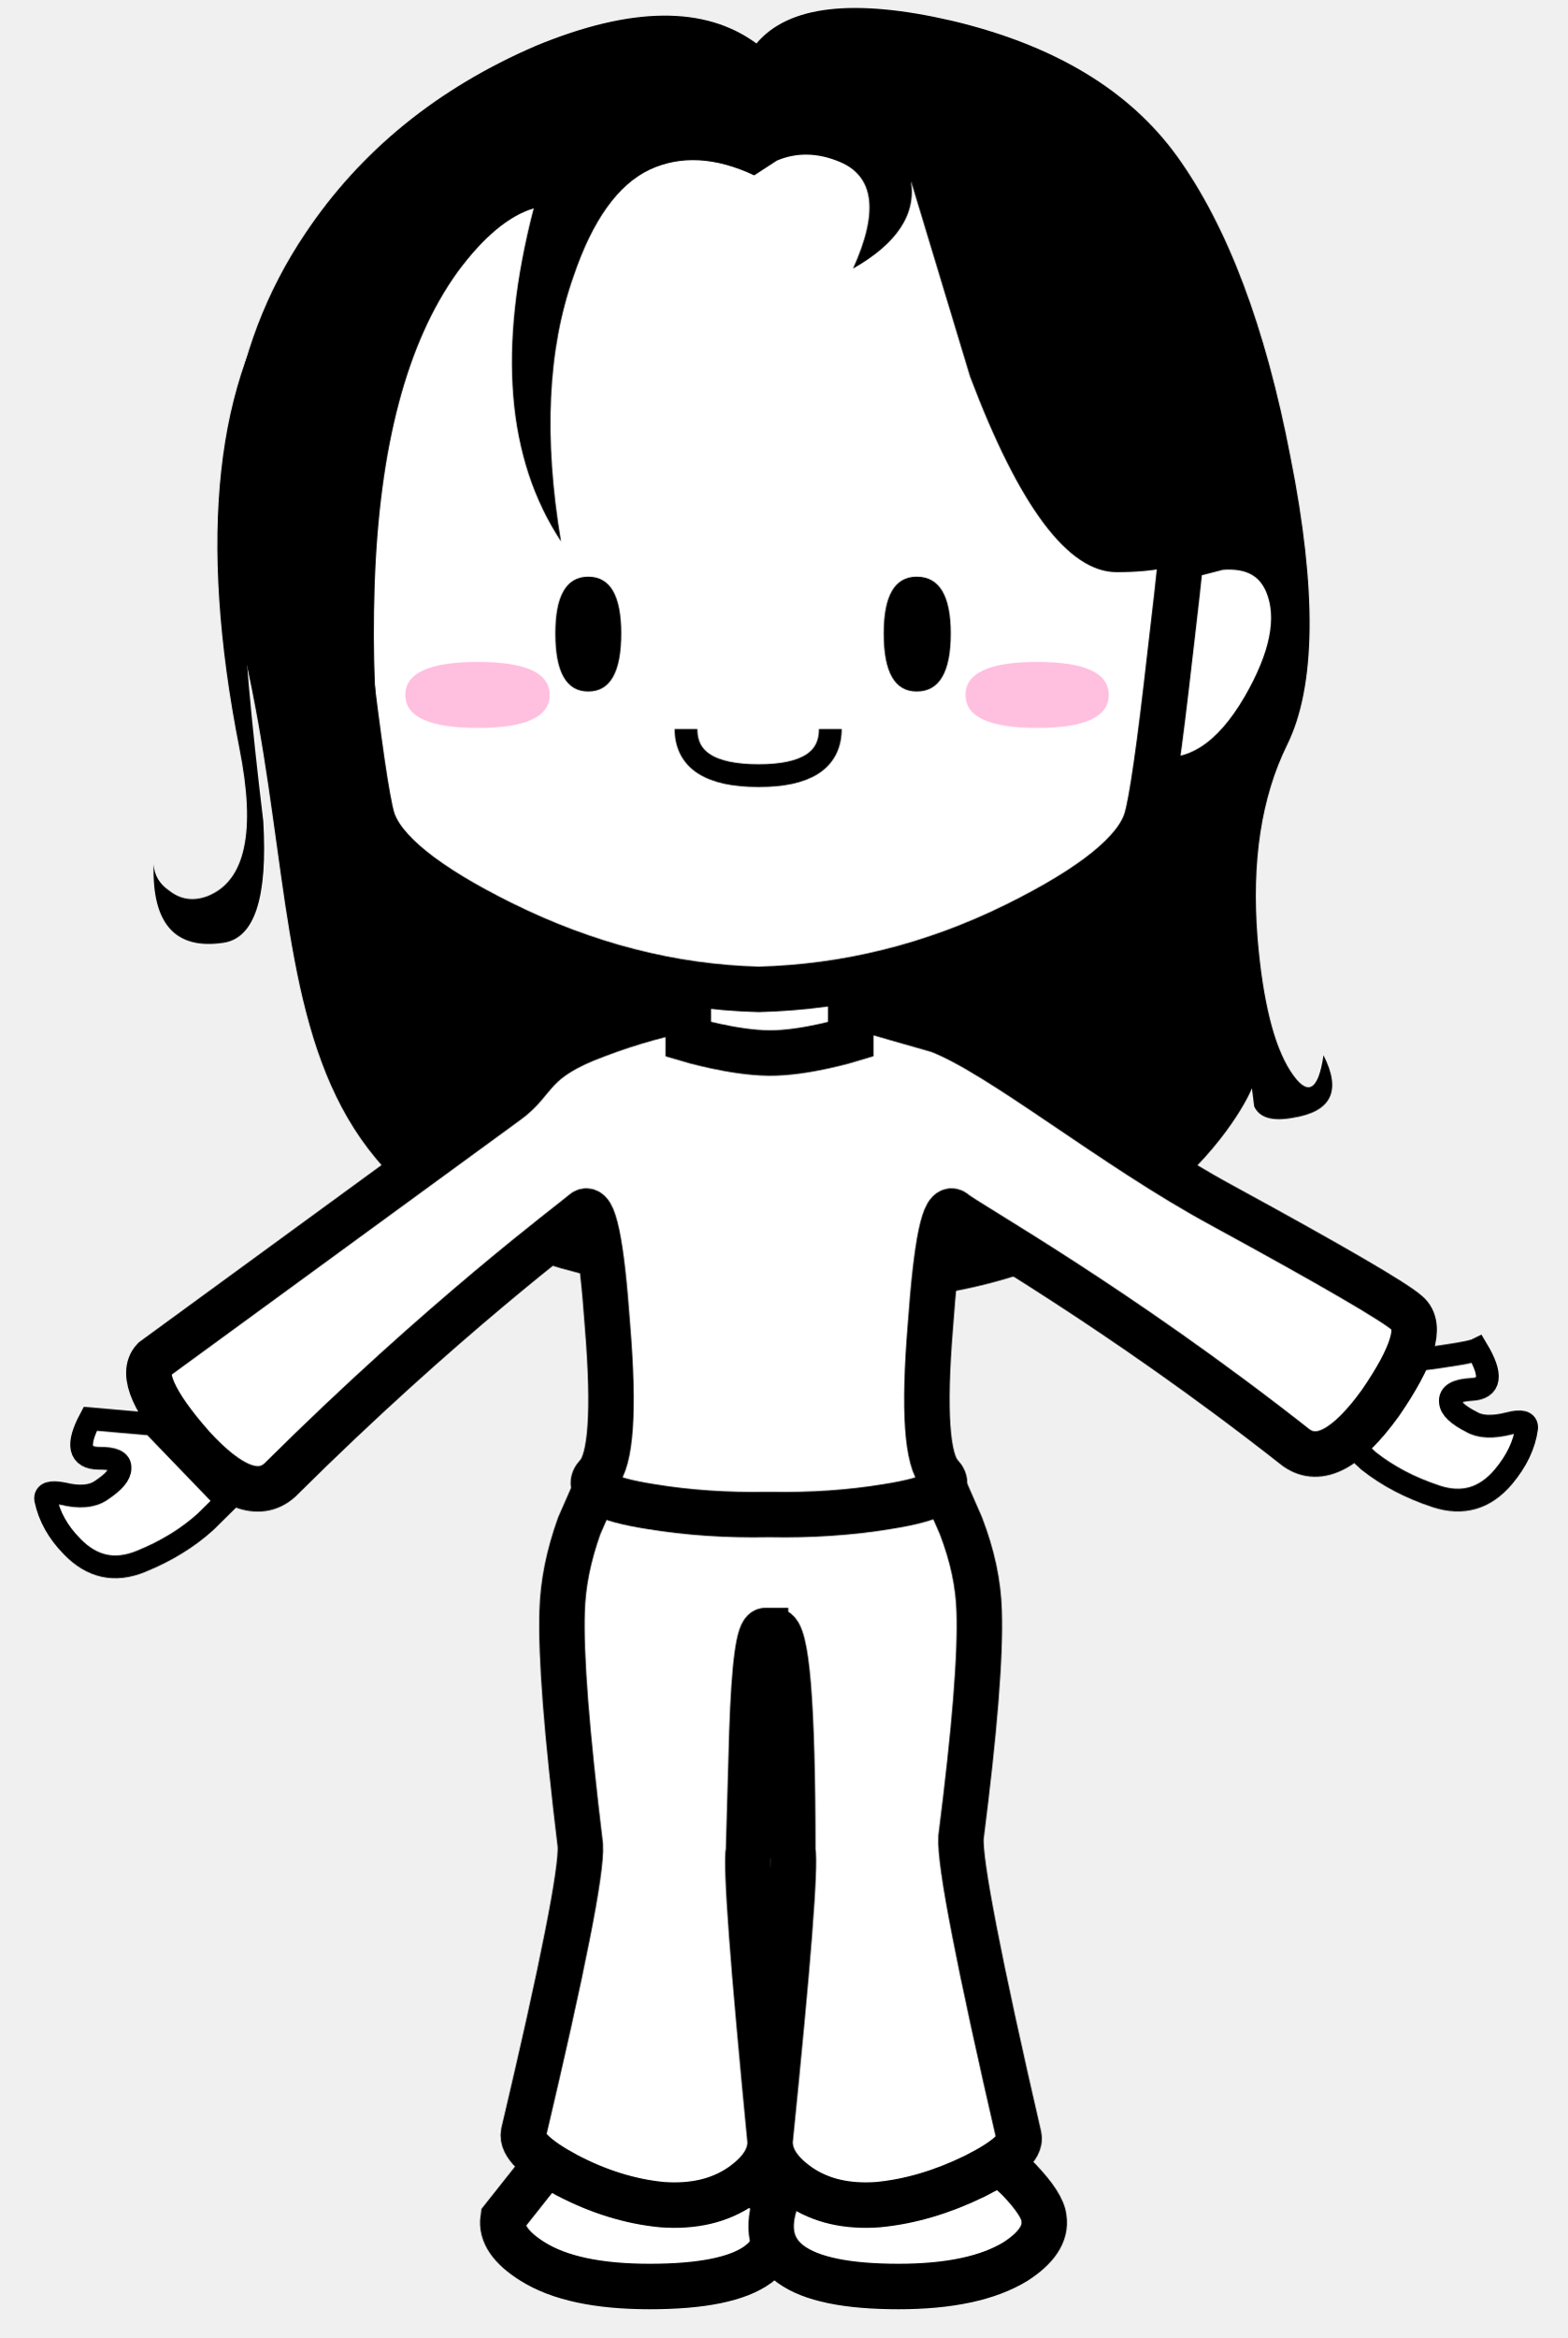
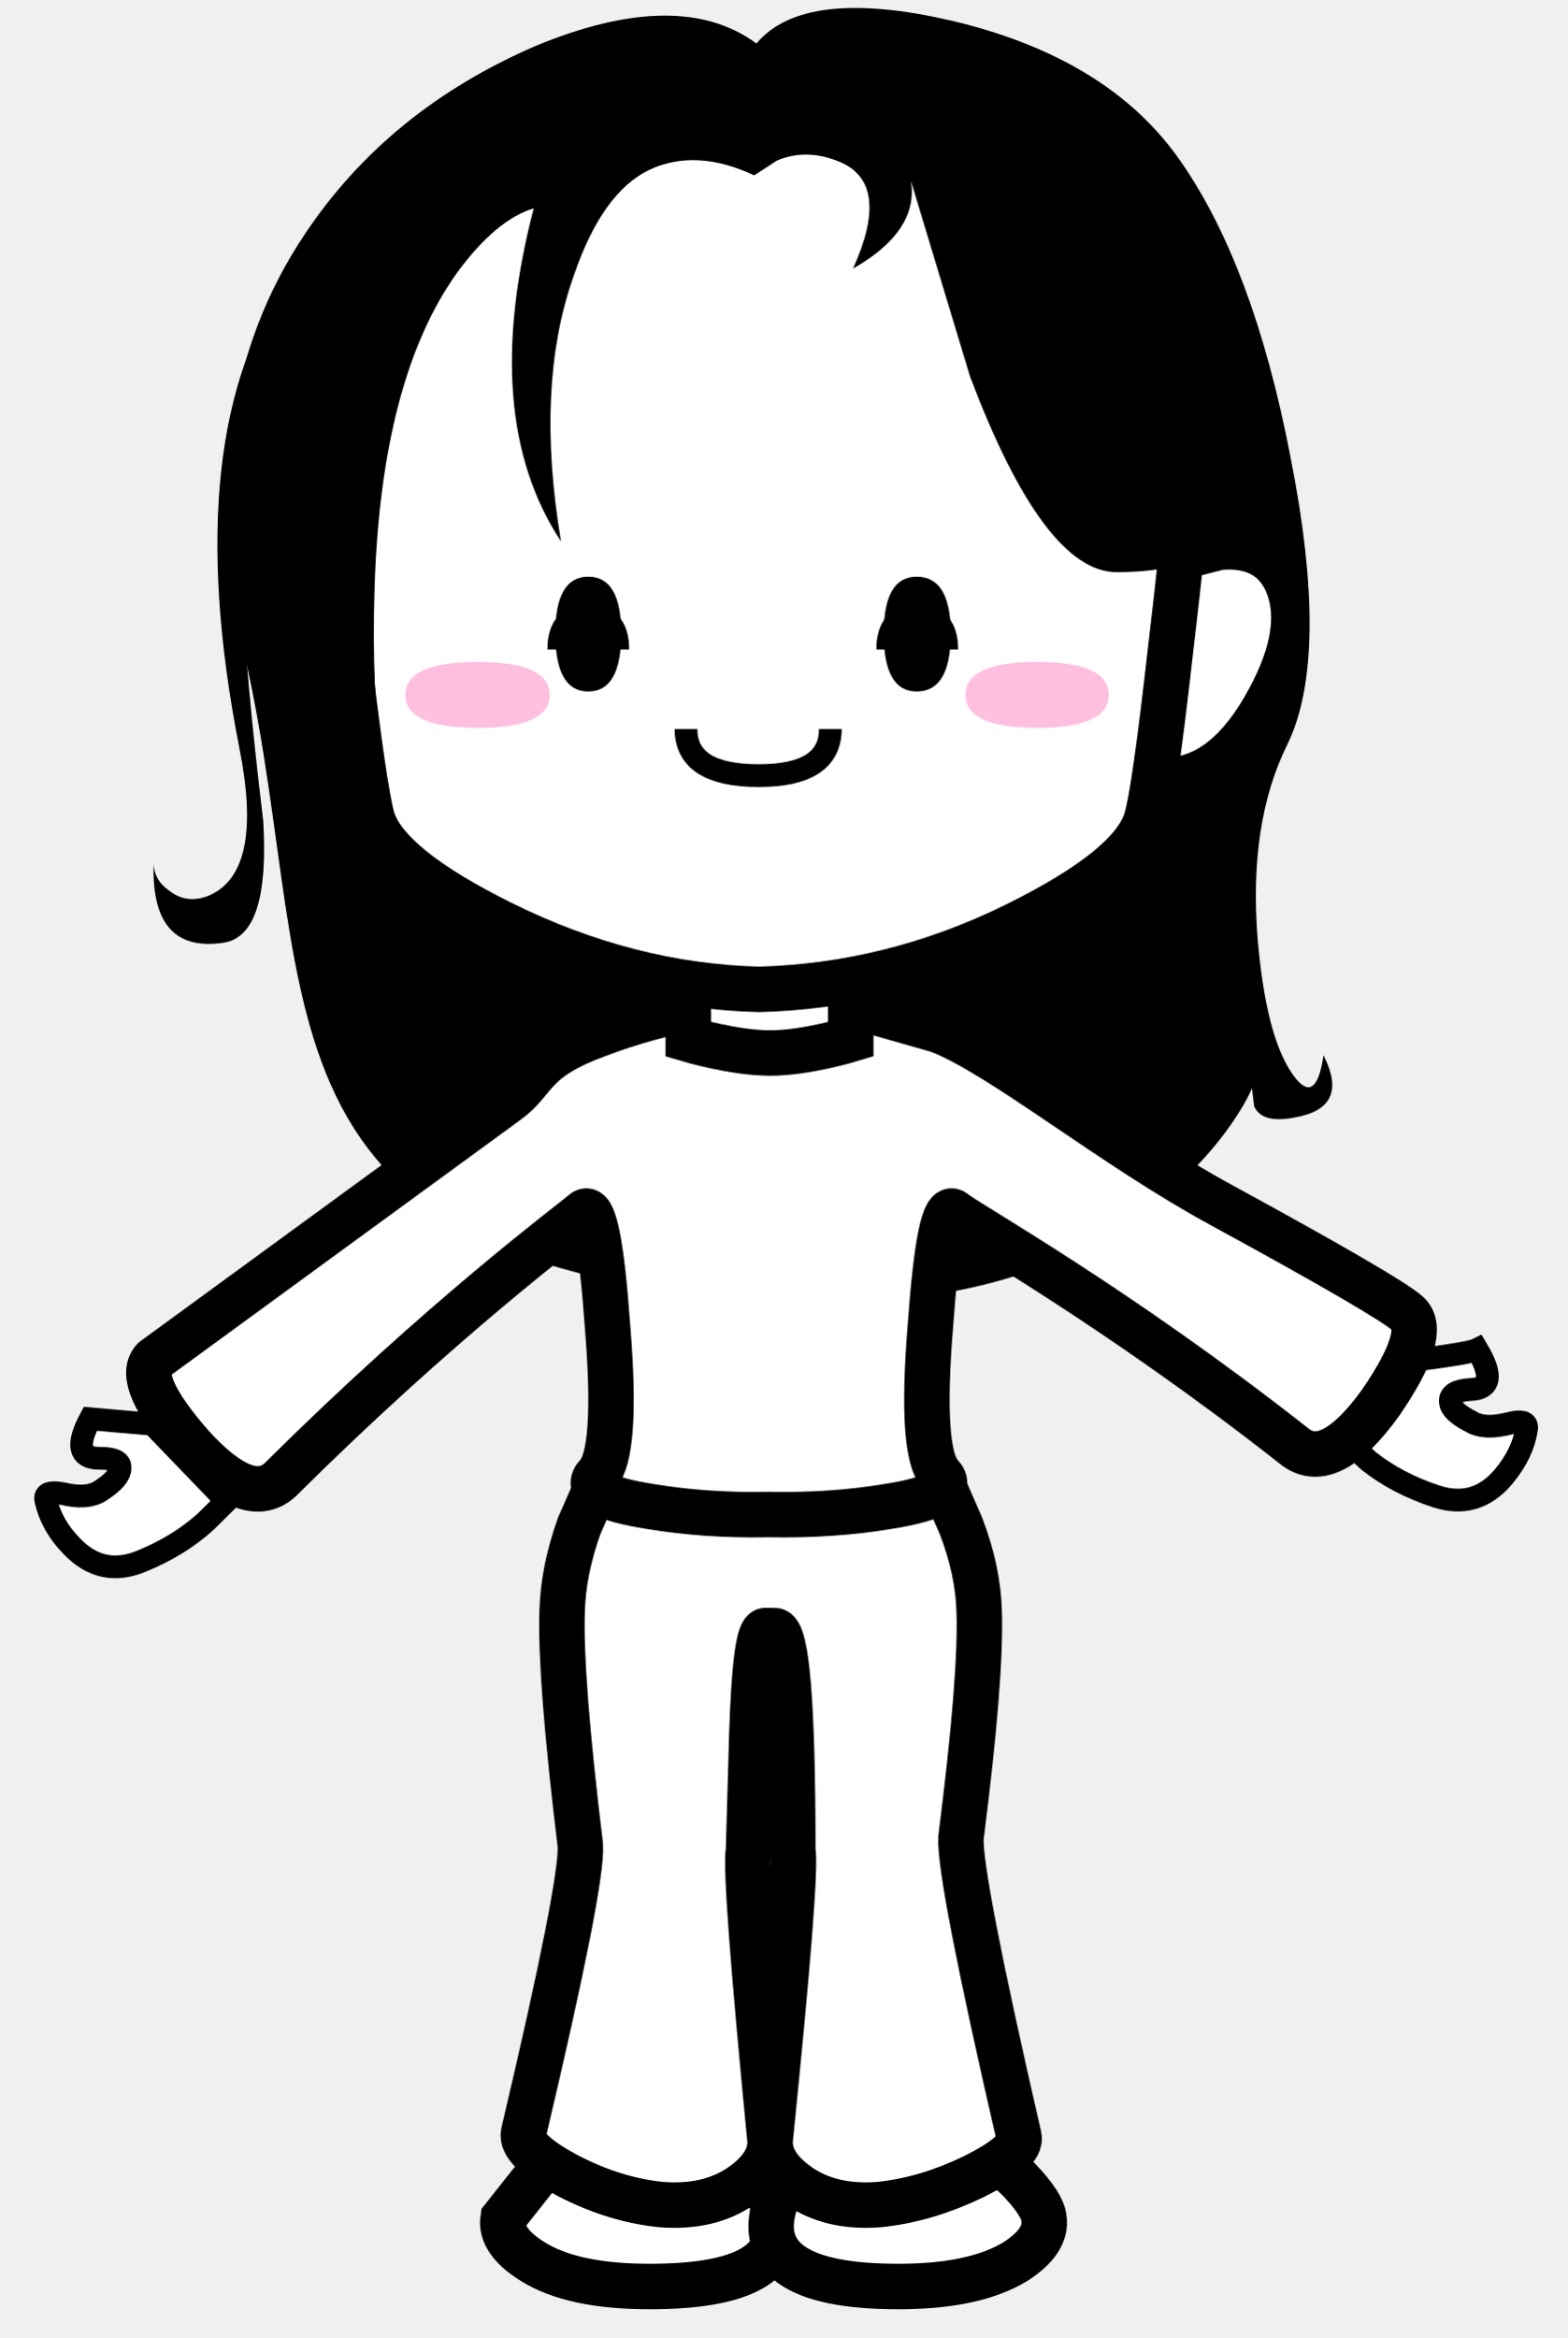
<svg xmlns="http://www.w3.org/2000/svg" version="1.1" id="Isolation_Mode" x="0px" y="0px" width="197px" height="293.635px" viewBox="0 0 197 293.635" enable-background="new 0 0 197 293.635" xml:space="preserve">
  <g>
+     <path d="M147.932,19.605c6.381,8.856,11.141,21.473,14.284,37.852c3.332,16.759,3.188,28.804-0.429,36.137   c-3.236,6.57-4.475,14.665-3.713,24.282c0.667,7.903,2.047,13.475,4.143,16.713c2.096,3.237,3.477,2.57,4.143-2.001   c2.285,4.477,1,7.095-3.857,7.857c-2.568,0.475-4.189,0-4.857-1.43l-0.285-2.284c-1.144,2.951-13.926,26.811-52.42,26.853   c-76.467-1.428-64.133-36.804-74.132-80.988c-4.762-20.949-2.237-38.708,7.571-53.278c6.948-10.38,16.615-18.235,28.993-23.568   C79.37,0.798,88.604,0.703,95.082,5.464c3.998-4.761,12.188-5.713,24.566-2.857C132.504,5.655,141.932,11.321,147.932,19.605z" />
+   </g>
+   <g>
+     <path d="M19.306,108.592c0.089,1.367,0.731,2.464,1.93,3.285c1.429,1.143,3.047,1.381,4.854,0.714   c4.762-1.903,6.093-8.093,4-18.568c-5.239-26.567-3.046-46.517,6.57-59.848c4.762-6.666,10.046-10.712,15.854-12.141   c-15.14,22.377-22.475,39.898-21.995,52.563c0.19,6.381,1.046,15.902,2.569,28.567c0.572,9.618-1.096,14.712-5,15.284   C22.018,119.354,19.091,116.069,19.306,108.592z" />
+   </g>
+   <g>
+     <path fill="#FFFFFF" d="M66.944,284.142c-2.762-1.718-4-3.525-3.716-5.429l5.998-7.571l23.998-0.568l3.571,5.568   c3.047,7.426-1.997,11.143-15.14,11.143C75.18,287.284,70.275,286.235,66.944,284.142z" />
+     <path fill="none" stroke="#000000" stroke-width="5.713" stroke-miterlimit="3" d="M66.944,284.142   c3.331,2.094,8.235,3.143,14.71,3.143c13.143,0,18.187-3.717,15.14-11.143l-3.571-5.568l-23.998,0.568l-5.998,7.571   C62.944,280.616,64.183,282.424,66.944,284.142z" />
+   </g>
+   <g>
+     <path fill="#FFFFFF" d="M131.218,278.713c0.288,1.902-0.903,3.711-3.571,5.429c-3.426,2.094-8.33,3.143-14.711,3.143   c-12.949,0-18.043-3.717-15.282-11.143l3.713-5.568l23.854,0.568l2.856,2.713C130.077,275.952,131.124,277.569,131.218,278.713z" />
+     <path fill="none" stroke="#000000" stroke-width="5.713" stroke-miterlimit="3" d="M131.218,278.713   c0.288,1.902-0.903,3.711-3.571,5.429c-3.426,2.094-8.33,3.143-14.711,3.143c-12.949,0-18.043-3.717-15.282-11.143l3.713-5.568   l23.854,0.568l2.856,2.713C130.077,275.952,131.124,277.569,131.218,278.713z" />
+   </g>
+   <g>
+     <path fill="#FFFFFF" d="M96.226,204.868c-0.859,0-1.428,4.234-1.716,12.711c-0.288,9.809-0.427,14.758-0.427,14.854   c-0.382,1.907,0.521,14.094,2.711,36.567c2.285-22.476,3.239-34.66,2.856-36.567c0-18.375-0.761-27.563-2.284-27.563   L96.226,204.868L96.226,204.868z M120.793,191.722c1.428,3.717,2.189,7.287,2.285,10.713c0.189,5.523-0.572,14.998-2.285,28.428   c-0.189,3.143,2.236,15.662,7.284,37.568c0.284,1.334-1.571,2.995-5.571,4.998c-4.096,1.998-8.141,3.188-12.141,3.571   c-3.903,0.284-7.189-0.479-9.856-2.287c-2.455-1.702-3.694-3.532-3.713-5.502c-0.02,1.97-1.255,3.8-3.713,5.502   c-2.667,1.808-5.951,2.571-9.856,2.287c-4-0.385-7.998-1.618-11.996-3.716c-3.906-2.094-5.713-3.855-5.429-5.284   c4.949-20.951,7.331-32.997,7.142-36.14c-1.713-14.094-2.478-23.902-2.288-29.426c0.095-3.427,0.809-6.998,2.143-10.713l2.003-4.57   h43.992L120.793,191.722z" />
+   </g>
+   <g>
+     <path fill="none" stroke="#000000" stroke-width="5.713" stroke-miterlimit="3" d="M96.226,204.868   c-0.859,0-1.428,4.234-1.716,12.711c-0.288,9.809-0.427,14.758-0.427,14.854c-0.382,1.907,0.521,14.094,2.711,36.567   c2.285-22.476,3.239-34.66,2.856-36.567c0-18.375-0.761-27.563-2.284-27.563L96.226,204.868L96.226,204.868z M120.793,191.722   c1.428,3.717,2.189,7.287,2.285,10.713c0.189,5.523-0.572,14.998-2.285,28.428c-0.189,3.143,2.236,15.662,7.284,37.568   c0.284,1.334-1.571,2.995-5.571,4.998c-4.096,1.998-8.141,3.188-12.141,3.571c-3.903,0.284-7.189-0.479-9.856-2.287   c-2.455-1.702-3.694-3.532-3.713-5.502c-0.02,1.97-1.255,3.8-3.713,5.502c-2.667,1.808-5.951,2.571-9.856,2.287   c-4-0.385-7.998-1.618-11.996-3.716c-3.906-2.094-5.713-3.855-5.429-5.284c4.949-20.951,7.331-32.997,7.142-36.14   c-1.713-14.094-2.478-23.902-2.288-29.426c0.095-3.427,0.809-6.998,2.143-10.713l2.003-4.57h43.992L120.793,191.722z M96.795,269   v0.212" />
+   </g>
+   <g>
+     <path fill="#FFFFFF" d="M25.83,191.207l2.641-2.608l-9.296-9.646l-7.825-0.688c-1.756,3.278-1.399,4.934,1.078,4.959   c1.837-0.025,2.727,0.385,2.654,1.234c0.022,0.812-0.777,1.752-2.397,2.82c-1.128,0.765-2.72,0.894-4.776,0.394   c-1.558-0.298-2.28-0.056-2.17,0.72c0.466,2.18,1.574,4.145,3.309,5.903c2.488,2.592,5.362,3.226,8.63,1.899   C20.853,194.912,23.574,193.246,25.83,191.207z" />
+     <path fill="none" stroke="#000000" stroke-width="2.857" stroke-miterlimit="3" d="M25.83,191.207l2.641-2.608l-9.296-9.646   l-7.825-0.688c-1.756,3.278-1.399,4.934,1.078,4.959c1.837-0.025,2.727,0.385,2.654,1.234c0.022,0.812-0.777,1.752-2.397,2.82   c-1.128,0.765-2.72,0.894-4.776,0.394c-1.558-0.298-2.28-0.056-2.17,0.72c0.466,2.18,1.574,4.145,3.309,5.903   c2.488,2.592,5.362,3.226,8.63,1.899C20.853,194.912,23.574,193.246,25.83,191.207z" />
+   </g>
+   <g>
+     <path fill="#FFFFFF" d="M191.893,179.428c0.059-0.784-0.68-0.979-2.213-0.583c-2.08,0.521-3.658,0.454-4.746-0.207   c-1.718-0.867-2.594-1.707-2.627-2.519c-0.096-0.935,0.777-1.445,2.612-1.546c2.442-0.102,2.687-1.771,0.747-5.018   c-0.6,0.303-3.201,0.748-7.807,1.338l-8.592,10.104l2.764,2.562c2.386,1.89,5.209,3.371,8.463,4.444   c3.348,1.103,6.177,0.279,8.488-2.469C190.627,183.571,191.604,181.537,191.893,179.428z" />
+     <path fill="none" stroke="#000000" stroke-width="2.857" stroke-miterlimit="3" d="M191.893,179.428   c-0.287,2.108-1.266,4.144-2.91,6.109c-2.312,2.748-5.141,3.569-8.487,2.469c-3.254-1.073-6.077-2.556-8.463-4.444l-2.765-2.562   l8.592-10.104c4.605-0.59,7.207-1.035,7.808-1.338c1.938,3.245,1.694,4.916-0.747,5.018c-1.835,0.101-2.708,0.611-2.611,1.546   c0.032,0.812,0.908,1.651,2.627,2.519c1.086,0.661,2.666,0.729,4.746,0.207C191.213,178.449,191.95,178.644,191.893,179.428z" />
+   </g>
+   <g>
+     <path fill="#FFFFFF" d="M176.92,165.026c1.816,1.561,0.68,5.32-3.423,11.273c-4.156,5.753-7.675,7.622-10.556,5.607   c-22.746-17.904-41.481-28.274-43.004-29.607c-1.239-1.047-2.24,3.762-3.002,14.426c-0.856,10.573-0.428,16.762,1.285,18.568   c1.618,1.719-0.619,3.053-6.712,4.001c-4.667,0.765-9.571,1.099-14.713,0.999c-0.095,0-0.189,0-0.284,0   c-5.145,0.1-10.049-0.234-14.713-0.999c-6.093-0.948-8.331-2.282-6.712-4.001c1.713-1.809,2.143-7.995,1.283-18.568   c-0.759-10.664-1.76-15.473-2.996-14.426c-1.526,1.333-17.691,13.279-38.22,33.684c-2.63,2.332-6.3,0.91-11.015-4.269   c-4.838-5.496-6.443-9.131-4.817-10.889l40.622-29.382c4.008-3.208,6.573-8.284,15.143-11.427   c4.285-1.619,8.425-2.762,12.426-3.429l19.424-0.284l11,3.141c7.81,2.953,12.617,6.524,14.426,10.713   c1.906,4.001,7.457,3.848,21.283,11.321C167.605,159.093,175.361,163.61,176.92,165.026z" />
+   </g>
+   <g>
+     <path fill="none" stroke="#000000" stroke-width="5.713" stroke-miterlimit="3" d="M176.92,165.026   c1.816,1.561,0.68,5.32-3.423,11.273c-4.156,5.753-7.675,7.622-10.556,5.607c-22.746-17.904-41.481-28.274-43.004-29.607   c-1.239-1.047-2.24,3.762-3.002,14.426c-0.856,10.573-0.428,16.762,1.285,18.568c1.618,1.719-0.619,3.053-6.712,4.001   c-4.667,0.765-9.571,1.099-14.713,0.999c-0.095,0-0.189,0-0.284,0c-5.145,0.1-10.049-0.234-14.713-0.999   c-6.093-0.948-8.331-2.282-6.712-4.001c1.713-1.809,2.143-7.995,1.283-18.568c-0.759-10.664-1.76-15.473-2.996-14.426   c-1.526,1.333-17.691,13.279-38.22,33.684c-2.63,2.332-6.3,0.91-11.015-4.269c-4.838-5.496-6.443-9.131-4.817-10.889l44.321-32.361   c3.858-2.733,2.874-5.305,11.444-8.447c4.285-1.619,8.425-2.762,12.426-3.429l19.424-0.284l11,3.141   c7.81,2.953,21.883,14.561,35.709,22.034C167.605,159.093,175.361,163.61,176.92,165.026z" />
+   </g>
+   <g>
+     <path fill="#FFFFFF" d="M86.512,130.59v-12.285h20.423v12.285c-2.475,1.236-5.902,1.809-10.283,1.713L86.512,130.59z" />
+   </g>
+   <g>
+     <path fill="none" stroke="#000000" stroke-width="5.713" stroke-miterlimit="3" d="M86.512,130.59v-12.285h20.423v12.285   c0,0-5.746,1.756-10.283,1.713C92.117,132.259,86.512,130.59,86.512,130.59z" />
+   </g>
+   <g>
+     <path fill="#FFFFFF" stroke="#000000" stroke-width="2.857" stroke-miterlimit="10" d="M160.5,73.883   c1.525,3.713,0.572,8.522-2.857,14.426c-3.619,6.19-7.809,8.904-12.567,8.143l2.856-23.711l0.571-1.286l4.999-1.286   C157.025,69.884,159.359,71.122,160.5,73.883z" />
+   </g>
+   <g>
+     <path fill="#FFFFFF" d="M149.073,62.457c0,1.904-0.667,8.476-1.998,19.711c-1.333,11.808-2.335,18.76-3.002,20.854   c-1.235,4.001-6.665,8.381-16.281,13.142c-10.571,5.237-19.892,7.948-30.841,8.232l0,0c-10.95-0.286-23.294-3.139-33.865-8.375   c-9.616-4.762-15.045-9.142-16.284-13.141c-0.667-2.285-1.713-9.427-3.141-21.426c-1.429-11.808-2.048-18.664-1.858-20.569   c0.762-13.331,6.238-24.567,16.426-33.709c10.188-9.142,22.569-13.712,37.138-13.712c14.855,0,27.521,4.809,37.994,14.426   C143.836,37.413,149.073,48.934,149.073,62.457z" />
+   </g>
+   <g>
+     <path fill="none" stroke="#000000" stroke-width="5.713" stroke-miterlimit="3" d="M149.073,62.457   c0-13.522-5.236-25.044-15.712-34.567c-10.473-9.618-23.139-14.426-37.994-14.426c-14.568,0-26.949,4.57-37.138,13.712   c-10.188,9.142-15.665,20.378-16.426,33.709c-0.189,1.905,0.43,8.762,1.858,20.569c1.428,11.999,2.474,19.141,3.141,21.426   c1.239,3.999,6.667,8.379,16.284,13.141c10.571,5.236,21.331,7.998,32.281,8.284l0,0c10.949-0.284,21.855-2.904,32.426-8.142   c9.616-4.761,15.045-9.141,16.281-13.142c0.667-2.094,1.668-9.046,3.002-20.854C148.406,70.932,149.073,64.361,149.073,62.457z" />
+   </g>
+   <g>
+     <path d="M153.503,62.884c0.951,6-3.429,8.999-13.144,8.999c-6.092,0-12.235-8.189-18.426-24.568l-7.427-24.567   c0.667,4.189-1.76,7.856-7.284,10.997c3.236-7.142,2.668-11.617-1.715-13.426c-2.759-1.142-5.379-1.191-7.854-0.144l-2.856,1.858   c-4.86-2.286-9.24-2.523-13.143-0.714c-3.998,1.904-7.189,6.379-9.572,13.426c-3.236,9.142-3.761,20.235-1.568,33.28   c-6.857-10.379-8.001-24.33-3.431-41.851c-3.142,0.953-6.333,3.618-9.569,8c-6.38,8.855-9.854,21.997-10.428,39.422   c-0.569,17.427,1.333,31.615,5.713,42.565c2.193,5.523,4.43,9.284,6.715,11.284c-3.333-2.095-6.81-5.808-10.425-11.141   c-7.142-10.57-11.237-23.664-12.286-39.28l14.284-53.279l22.569-12.711L98.224,7.32l21.424,5.143l7.285,8.427l16.713,9   l8.283,17.569l9.141,11.855c2.096,3.713,1.619,14.664-1.428,32.853l-7,2.499c2.115-1.648,3.924-4.481,5.43-8.499   c2-5.332,2.998-10.808,2.998-16.426c0-3.428-1.238-5.619-3.713-6.57L153.503,62.884z" />
+   </g>
+   <g>
    <g>
-       <path fill-rule="evenodd" clip-rule="evenodd" d="M147.932,19.605c6.38,8.856,11.14,21.473,14.284,37.852    c3.332,16.759,3.189,28.804-0.429,36.137c-3.236,6.57-4.475,14.665-3.713,24.282c0.667,7.903,2.047,13.475,4.143,16.713    c2.095,3.237,3.476,2.57,4.143-2.001c2.285,4.477,0.999,7.095-3.858,7.857c-2.569,0.475-4.19,0-4.857-1.43l-0.285-2.284    c-1.144,2.951-13.927,26.811-52.42,26.853c-76.468-1.428-64.134-36.804-74.133-80.988c-4.762-20.949-2.237-38.708,7.571-53.278    C45.326,18.938,54.993,11.083,67.371,5.75C79.37,0.798,88.604,0.703,95.082,5.464c3.998-4.761,12.188-5.713,24.567-2.857    C132.504,5.655,141.931,11.321,147.932,19.605z" />
+       <path id="right-eye" d="M69.801,79.597c0-4.763,1.378-7.143,4.14-7.143c2.762,0,4.143,2.38,4.143,7.143c0,4.855-1.381,7.284-4.143,7.284    C71.179,86.881,69.801,84.453,69.801,79.597z" />
    </g>
    <g>
-       <path fill-rule="evenodd" clip-rule="evenodd" d="M19.306,108.592c0.089,1.367,0.731,2.464,1.93,3.285    c1.429,1.143,3.047,1.381,4.854,0.714c4.762-1.903,6.093-8.093,4-18.568c-5.239-26.567-3.046-46.517,6.57-59.848    c4.762-6.666,10.046-10.712,15.854-12.141c-15.14,22.377-22.475,39.898-21.995,52.563c0.19,6.381,1.046,15.902,2.569,28.567    c0.572,9.618-1.096,14.712-5,15.284C22.018,119.354,19.091,116.069,19.306,108.592z" />
+       <path id="left-eye-closed" fill="none" stroke="#000000" stroke-width="3" stroke-miterlimit="10" d="M70.303,81.597c0-2.775,1.212-4.162,3.639-4.162    c2.428,0,3.64,1.387,3.64,4.162" />
    </g>
    <g>
-       <path fill-rule="evenodd" clip-rule="evenodd" fill="#FFFFFF" d="M66.944,284.142c-2.762-1.718-4-3.526-3.716-5.429l5.998-7.571    l23.998-0.569l3.571,5.568c3.047,7.427-1.997,11.143-15.14,11.143C75.18,287.284,70.275,286.235,66.944,284.142z" />
-       <path fill-rule="evenodd" clip-rule="evenodd" fill="none" stroke="#000000" stroke-width="5.713" stroke-miterlimit="3" d="    M66.944,284.142c3.331,2.093,8.235,3.142,14.71,3.142c13.143,0,18.187-3.716,15.14-11.143l-3.571-5.568l-23.998,0.569    l-5.998,7.571C62.944,280.616,64.183,282.424,66.944,284.142z" />
+       <path id="right-eye-closed" fill="none" stroke="#000000" stroke-width="3" stroke-miterlimit="10" d="M111.654,81.597c0-2.775,1.211-4.162,3.639-4.162    s3.639,1.387,3.639,4.162" />
    </g>
    <g>
-       <path fill-rule="evenodd" clip-rule="evenodd" fill="#FFFFFF" d="M131.218,278.713c0.288,1.902-0.904,3.711-3.571,5.429    c-3.426,2.093-8.331,3.142-14.711,3.142c-12.95,0-18.044-3.716-15.282-11.143l3.713-5.568l23.853,0.569l2.857,2.712    C130.077,275.952,131.124,277.57,131.218,278.713z" />
-       <path fill-rule="evenodd" clip-rule="evenodd" fill="none" stroke="#000000" stroke-width="5.713" stroke-miterlimit="3" d="    M131.218,278.713c0.288,1.902-0.904,3.711-3.571,5.429c-3.426,2.093-8.331,3.142-14.711,3.142    c-12.95,0-18.044-3.716-15.282-11.143l3.713-5.568l23.853,0.569l2.857,2.712C130.077,275.952,131.124,277.57,131.218,278.713z" />
-     </g>
-     <g>
-       <path fill-rule="evenodd" clip-rule="evenodd" fill="#FFFFFF" d="M96.226,204.868c-0.859,0-1.428,4.235-1.716,12.711    c-0.288,9.809-0.427,14.758-0.427,14.853c-0.382,1.908,0.521,14.094,2.711,36.568c2.285-22.475,3.239-34.66,2.857-36.568    c0-18.374-0.762-27.563-2.285-27.563H96.226z M120.793,191.722c1.428,3.716,2.19,7.287,2.285,10.713    c0.19,5.523-0.572,14.998-2.285,28.428c-0.19,3.142,2.237,15.662,7.284,37.567c0.284,1.334-1.571,2.996-5.571,4.999    c-4.096,1.998-8.141,3.187-12.141,3.571c-3.903,0.284-7.189-0.479-9.856-2.287c-2.455-1.702-3.694-3.532-3.713-5.502    c-0.02,1.97-1.255,3.8-3.713,5.502c-2.667,1.808-5.951,2.571-9.856,2.287c-4-0.385-7.998-1.618-11.996-3.716    c-3.906-2.093-5.713-3.855-5.429-5.284c4.949-20.951,7.331-32.997,7.142-36.139c-1.713-14.094-2.478-23.903-2.288-29.427    c0.095-3.426,0.809-6.997,2.143-10.713l2.003-4.569h43.992L120.793,191.722z" />
-     </g>
-     <g>
-       <path fill-rule="evenodd" clip-rule="evenodd" fill="none" stroke="#000000" stroke-width="5.713" stroke-miterlimit="3" d="    M96.226,204.868c-0.859,0-1.428,4.235-1.716,12.711c-0.288,9.809-0.427,14.758-0.427,14.853    c-0.382,1.908,0.521,14.094,2.711,36.568c2.285-22.475,3.239-34.66,2.857-36.568c0-18.374-0.762-27.563-2.285-27.563H96.226z     M120.793,191.722c1.428,3.716,2.19,7.287,2.285,10.713c0.19,5.523-0.572,14.998-2.285,28.428    c-0.19,3.142,2.237,15.662,7.284,37.567c0.284,1.334-1.571,2.996-5.571,4.999c-4.096,1.998-8.141,3.187-12.141,3.571    c-3.903,0.284-7.189-0.479-9.856-2.287c-2.455-1.702-3.694-3.532-3.713-5.502c-0.02,1.97-1.255,3.8-3.713,5.502    c-2.667,1.808-5.951,2.571-9.856,2.287c-4-0.385-7.998-1.618-11.996-3.716c-3.906-2.093-5.713-3.855-5.429-5.284    c4.949-20.951,7.331-32.997,7.142-36.139c-1.713-14.094-2.478-23.903-2.288-29.427c0.095-3.426,0.809-6.997,2.143-10.713    l2.003-4.569h43.992L120.793,191.722z M96.795,269v0.212" />
-     </g>
-     <g>
-       <path fill-rule="evenodd" clip-rule="evenodd" fill="#FFFFFF" d="M25.83,191.207l2.641-2.608l-9.296-9.647l-7.825-0.687    c-1.756,3.278-1.399,4.933,1.078,4.958c1.837-0.025,2.727,0.385,2.654,1.235c0.022,0.812-0.777,1.752-2.397,2.82    c-1.128,0.765-2.72,0.894-4.776,0.394c-1.558-0.298-2.28-0.056-2.17,0.72c0.466,2.179,1.574,4.144,3.309,5.903    c2.488,2.592,5.362,3.226,8.63,1.9C20.853,194.912,23.574,193.246,25.83,191.207z" />
-       <path fill-rule="evenodd" clip-rule="evenodd" fill="none" stroke="#000000" stroke-width="2.857" stroke-miterlimit="3" d="    M25.83,191.207l2.641-2.608l-9.296-9.647l-7.825-0.687c-1.756,3.278-1.399,4.933,1.078,4.958c1.837-0.025,2.727,0.385,2.654,1.235    c0.022,0.812-0.777,1.752-2.397,2.82c-1.128,0.765-2.72,0.894-4.776,0.394c-1.558-0.298-2.28-0.056-2.17,0.72    c0.466,2.179,1.574,4.144,3.309,5.903c2.488,2.592,5.362,3.226,8.63,1.9C20.853,194.912,23.574,193.246,25.83,191.207z" />
-     </g>
-     <g>
-       <path fill-rule="evenodd" clip-rule="evenodd" fill="#FFFFFF" d="M191.892,179.428c0.059-0.784-0.679-0.979-2.212-0.583    c-2.08,0.521-3.659,0.454-4.746-0.207c-1.718-0.867-2.594-1.707-2.627-2.519c-0.096-0.935,0.777-1.445,2.612-1.546    c2.442-0.101,2.687-1.771,0.747-5.017c-0.6,0.302-3.201,0.748-7.807,1.337l-8.592,10.104l2.764,2.563    c2.386,1.889,5.209,3.37,8.463,4.444c3.348,1.102,6.177,0.279,8.488-2.469C190.627,183.571,191.604,181.537,191.892,179.428z" />
-       <path fill-rule="evenodd" clip-rule="evenodd" fill="none" stroke="#000000" stroke-width="2.857" stroke-miterlimit="3" d="    M191.892,179.428c-0.287,2.108-1.265,4.143-2.909,6.109c-2.312,2.748-5.141,3.57-8.488,2.469    c-3.254-1.074-6.077-2.556-8.463-4.444l-2.764-2.563l8.592-10.104c4.605-0.589,7.207-1.035,7.807-1.337    c1.939,3.245,1.695,4.916-0.747,5.017c-1.835,0.101-2.708,0.611-2.612,1.546c0.033,0.812,0.909,1.651,2.627,2.519    c1.087,0.661,2.666,0.729,4.746,0.207C191.213,178.449,191.95,178.644,191.892,179.428z" />
-     </g>
-     <g>
-       <path fill-rule="evenodd" clip-rule="evenodd" fill="#FFFFFF" d="M176.92,165.027c1.816,1.56,0.679,5.32-3.423,11.273    c-4.156,5.753-7.675,7.622-10.556,5.607c-22.745-17.904-41.481-28.274-43.004-29.607c-1.239-1.047-2.24,3.761-3.002,14.426    c-0.856,10.573-0.427,16.761,1.286,18.568c1.618,1.719-0.619,3.053-6.712,4.001c-4.667,0.765-9.572,1.099-14.713,0.999    c-0.095,0-0.189,0-0.284,0c-5.145,0.1-10.049-0.234-14.713-0.999c-6.093-0.948-8.331-2.282-6.712-4.001    c1.713-1.808,2.143-7.995,1.283-18.568c-0.759-10.665-1.76-15.473-2.996-14.426c-1.526,1.333-17.691,13.279-38.22,33.684    c-2.63,2.332-6.3,0.909-11.015-4.269c-4.838-5.496-6.443-9.131-4.817-10.889l40.622-29.382c4.008-3.208,6.573-8.284,15.143-11.427    c4.285-1.619,8.425-2.762,12.426-3.429l19.425-0.284l11,3.141c7.809,2.953,12.616,6.524,14.426,10.713    c1.905,4.001,7.457,3.848,21.283,11.321C167.605,159.093,175.361,163.61,176.92,165.027z" />
-     </g>
-     <g>
-       <path fill-rule="evenodd" clip-rule="evenodd" fill="none" stroke="#000000" stroke-width="5.713" stroke-miterlimit="3" d="    M176.92,165.027c1.816,1.56,0.679,5.32-3.423,11.273c-4.156,5.753-7.675,7.622-10.556,5.607    c-22.745-17.904-41.481-28.274-43.004-29.607c-1.239-1.047-2.24,3.761-3.002,14.426c-0.856,10.573-0.427,16.761,1.286,18.568    c1.618,1.719-0.619,3.053-6.712,4.001c-4.667,0.765-9.572,1.099-14.713,0.999c-0.095,0-0.189,0-0.284,0    c-5.145,0.1-10.049-0.234-14.713-0.999c-6.093-0.948-8.331-2.282-6.712-4.001c1.713-1.808,2.143-7.995,1.283-18.568    c-0.759-10.665-1.76-15.473-2.996-14.426c-1.526,1.333-17.691,13.279-38.22,33.684c-2.63,2.332-6.3,0.909-11.015-4.269    c-4.838-5.496-6.443-9.131-4.817-10.889l44.321-32.361c3.858-2.733,2.874-5.305,11.444-8.447    c4.285-1.619,8.425-2.762,12.426-3.429l19.425-0.284l11,3.141c7.809,2.953,21.883,14.561,35.709,22.034    C167.605,159.093,175.361,163.61,176.92,165.027z" />
-     </g>
-     <g>
-       <path fill-rule="evenodd" clip-rule="evenodd" fill="#FFFFFF" d="M86.512,130.59v-12.285h20.424v12.285    c-2.475,1.236-5.903,1.809-10.283,1.713L86.512,130.59z" />
-     </g>
-     <g>
-       <path fill-rule="evenodd" clip-rule="evenodd" fill="none" stroke="#000000" stroke-width="5.713" stroke-miterlimit="3" d="    M86.512,130.59v-12.285h20.424v12.285c0,0-5.747,1.756-10.283,1.713C92.117,132.259,86.512,130.59,86.512,130.59z" />
-     </g>
-     <g>
-       <path fill="#FFFFFF" stroke="#000000" stroke-width="2.857" stroke-miterlimit="10" d="M160.5,73.883    c1.526,3.713,0.572,8.522-2.857,14.426c-3.619,6.19-7.809,8.904-12.568,8.143l2.856-23.711l0.572-1.286l4.999-1.286    C157.026,69.884,159.359,71.122,160.5,73.883z" />
-     </g>
-     <g>
-       <path fill-rule="evenodd" clip-rule="evenodd" fill="#FFFFFF" d="M149.073,62.457c0,1.904-0.667,8.476-1.998,19.711    c-1.333,11.808-2.335,18.76-3.002,20.854c-1.235,4.001-6.665,8.381-16.281,13.142c-10.571,5.237-19.891,7.948-30.841,8.232l0,0    c-10.95-0.286-23.294-3.139-33.865-8.375c-9.616-4.762-15.045-9.142-16.284-13.141c-0.667-2.285-1.713-9.427-3.141-21.426    c-1.429-11.808-2.048-18.664-1.858-20.569c0.762-13.331,6.238-24.567,16.426-33.709c10.188-9.142,22.569-13.712,37.138-13.712    c14.855,0,27.521,4.809,37.994,14.426C143.836,37.413,149.073,48.934,149.073,62.457z" />
-     </g>
-     <g>
-       <path fill-rule="evenodd" clip-rule="evenodd" fill="none" stroke="#000000" stroke-width="5.713" stroke-miterlimit="3" d="    M149.073,62.457c0-13.522-5.236-25.044-15.712-34.567c-10.473-9.618-23.139-14.426-37.994-14.426    c-14.568,0-26.949,4.57-37.138,13.712c-10.188,9.142-15.665,20.378-16.426,33.709c-0.189,1.905,0.43,8.762,1.858,20.569    c1.428,11.999,2.474,19.141,3.141,21.426c1.239,3.999,6.667,8.379,16.284,13.141c10.571,5.236,21.331,7.998,32.281,8.284l0,0    c10.95-0.284,21.855-2.904,32.426-8.142c9.616-4.761,15.045-9.141,16.281-13.142c0.667-2.094,1.668-9.046,3.002-20.854    C148.406,70.932,149.073,64.361,149.073,62.457z" />
-     </g>
-     <g>
-       <path fill-rule="evenodd" clip-rule="evenodd" d="M153.503,62.884c0.951,6-3.429,8.999-13.143,8.999    c-6.093,0-12.236-8.189-18.427-24.568l-7.426-24.567c0.667,4.189-1.76,7.856-7.284,10.997c3.236-7.142,2.667-11.617-1.715-13.426    c-2.759-1.142-5.379-1.191-7.854-0.144l-2.856,1.858c-4.86-2.286-9.24-2.523-13.143-0.714c-3.998,1.904-7.189,6.379-9.572,13.426    c-3.236,9.142-3.761,20.235-1.568,33.28c-6.857-10.379-8.001-24.33-3.431-41.851c-3.142,0.953-6.333,3.618-9.569,8    c-6.38,8.855-9.854,21.997-10.428,39.422c-0.569,17.427,1.333,31.615,5.713,42.565c2.193,5.523,4.43,9.284,6.715,11.284    c-3.333-2.095-6.81-5.808-10.425-11.141c-7.142-10.57-11.237-23.664-12.286-39.28l14.284-53.279l22.569-12.711L98.224,7.32    l21.425,5.143l7.284,8.427l16.713,9l8.283,17.569l9.142,11.855c2.095,3.713,1.618,14.664-1.428,32.853l-7,2.499    c2.115-1.648,3.923-4.481,5.429-8.499c2-5.332,2.999-10.808,2.999-16.426c0-3.428-1.239-5.619-3.713-6.57L153.503,62.884z" />
-     </g>
-     <g>
-       <path fill-rule="evenodd" clip-rule="evenodd" d="M69.801,79.597c0-4.763,1.378-7.143,4.14-7.143c2.762,0,4.143,2.38,4.143,7.143    c0,4.855-1.381,7.284-4.143,7.284C71.179,86.881,69.801,84.453,69.801,79.597z" />
-     </g>
-     <g>
-       <path fill-rule="evenodd" clip-rule="evenodd" d="M111.079,79.597c0-4.763,1.381-7.143,4.143-7.143    c2.856,0,4.285,2.38,4.285,7.143c0,4.855-1.429,7.284-4.285,7.284C112.46,86.881,111.079,84.453,111.079,79.597z" />
-     </g>
-     <g>
-       <path fill-rule="evenodd" clip-rule="evenodd" fill="none" stroke="#000000" stroke-width="2.857" stroke-miterlimit="3" d="    M104.367,91.594c0,3.904-2.999,5.857-9,5.857c-6.093,0-9.139-1.953-9.139-5.857" />
-     </g>
-     <g>
-       <path fill-rule="evenodd" clip-rule="evenodd" fill="#FFBFDF" d="M50.945,87.309c0-2.761,3.046-4.142,9.142-4.142    c5.998,0,9,1.381,9,4.142c0,2.762-3.002,4.143-9,4.143C53.991,91.452,50.945,90.071,50.945,87.309z" />
-     </g>
-     <g>
-       <path fill-rule="evenodd" clip-rule="evenodd" fill="#FFBFDF" d="M130.362,83.167c6,0,9,1.381,9,4.142    c0,2.762-2.999,4.143-9,4.143c-5.998,0-8.997-1.381-8.997-4.143C121.365,84.548,124.364,83.167,130.362,83.167z" />
+       <path id="left-eye" d="M111.079,79.597c0-4.763,1.381-7.143,4.144-7.143c2.855,0,4.284,2.38,4.284,7.143c0,4.855-1.429,7.284-4.284,7.284    C112.46,86.881,111.079,84.453,111.079,79.597z" />
    </g>
  </g>
+   <g>
+     <path fill="none" stroke="#000000" stroke-width="2.857" stroke-miterlimit="3" d="M104.367,91.594c0,3.904-2.999,5.857-9,5.857   c-6.093,0-9.139-1.953-9.139-5.857" />
+   </g>
+   <g>
+     <path fill="#FFBFDF" d="M50.945,87.309c0-2.761,3.046-4.142,9.142-4.142c5.998,0,9,1.381,9,4.142c0,2.762-3.002,4.143-9,4.143   C53.991,91.452,50.945,90.071,50.945,87.309z" />
+   </g>
+   <g>
+     <path fill="#FFBFDF" d="M130.361,83.167c6,0,9,1.381,9,4.142c0,2.762-2.998,4.143-9,4.143c-5.998,0-8.996-1.381-8.996-4.143   C121.365,84.548,124.363,83.167,130.361,83.167z" />
+   </g>
</svg>
